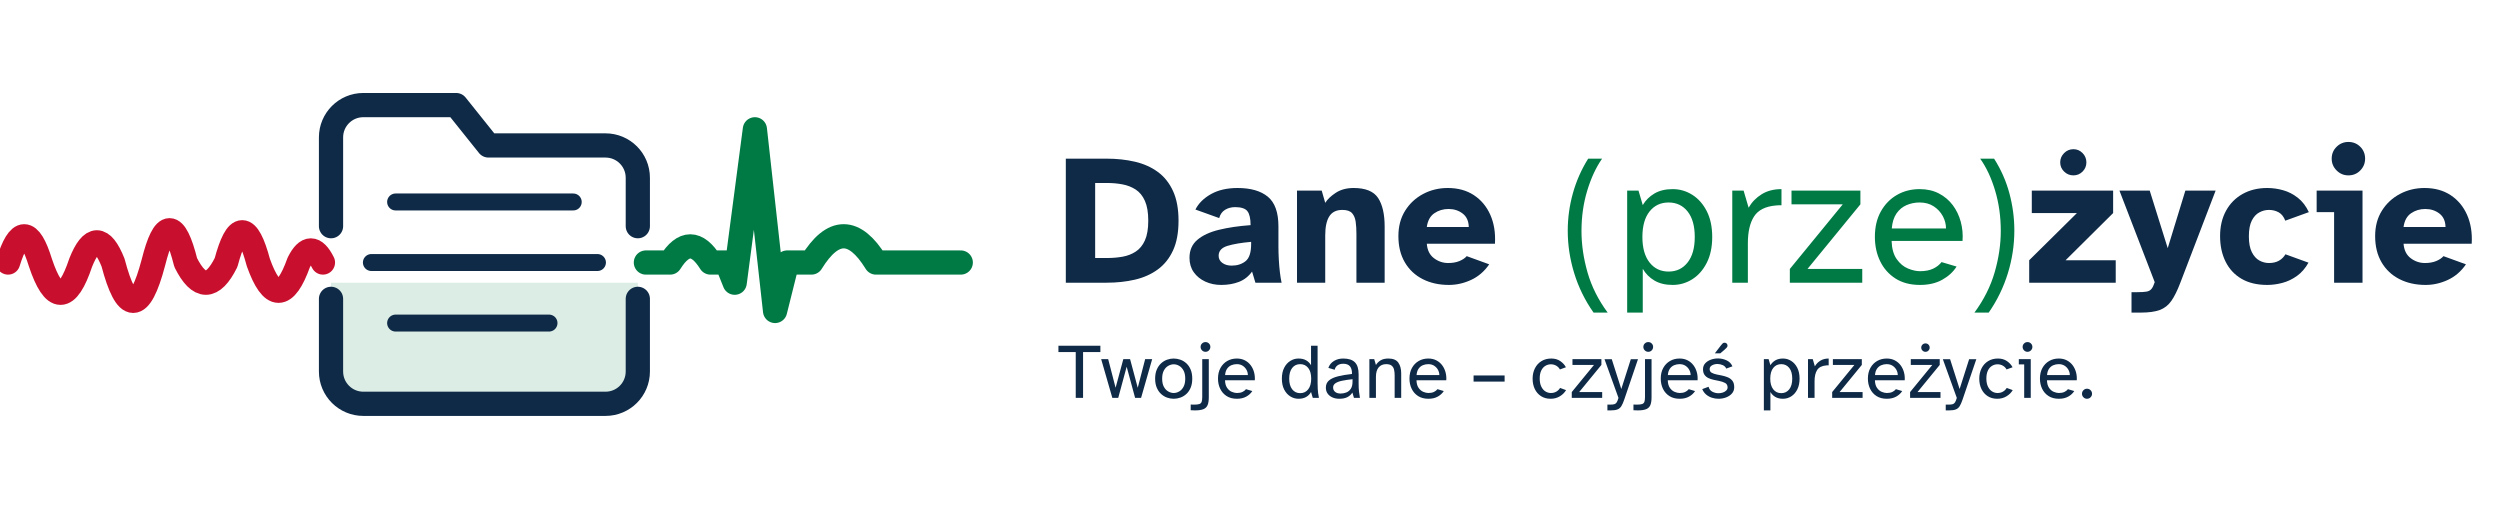
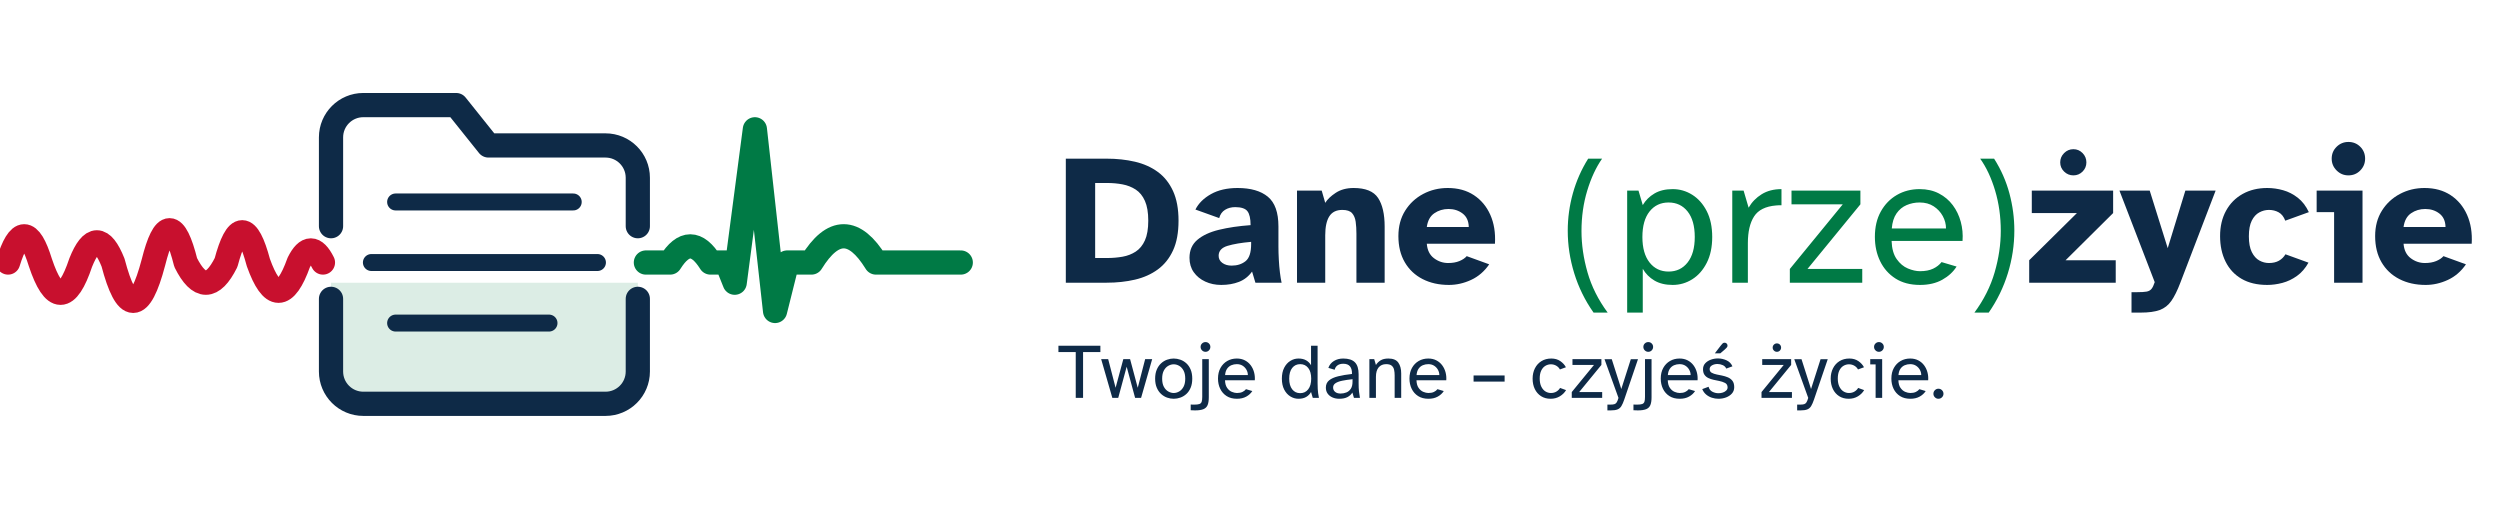
<svg xmlns="http://www.w3.org/2000/svg" viewBox="0.0 0.0 619.3 130.0" width="619" height="130" role="img" aria-labelledby="t d">
  <g fill="none" stroke-linecap="round" stroke-linejoin="round">
    <path d="M82 70 H158 V92 A8 8 0 0 1 150 100 H90 A8 8 0 0 1 82 92 Z" fill="#007A45" fill-opacity="0.14" stroke="none" />
    <path d="M82 74 V92 A8 8 0 0 0 90 100 H150 A8 8 0 0 0 158 92 V74" stroke="#0E2A47" stroke-width="6.0" />
    <path d="M158 56 V44 A8 8 0 0 0 150 36 H121 L113 26 H90 A8 8 0 0 0 82 34 V56" stroke="#0E2A47" stroke-width="6.0" />
    <path d="M98 50 H142" stroke="#0E2A47" stroke-width="4.2" stroke-linecap="round" />
    <path d="M92 65 H148" stroke="#0E2A47" stroke-width="4.2" stroke-linecap="round" />
    <path d="M98 80 H136" stroke="#0E2A47" stroke-width="4.2" stroke-linecap="round" />
    <path d="M2 65 Q6 52 10 65 Q15 80 20 65 Q24 55 28 65 Q33 84 38 65 Q42 49 46 65 Q51 75 56 65 Q60 50 64 65 Q69 79 74 65 Q77 59 80 65" stroke="#C8102E" stroke-width="6.0" />
    <path d="M160 65 H166 Q171 57 176 65 H180 L182 70 L187 32 L192 77 L195 65 H201 Q209 52 217 65 H238" stroke="#007A45" stroke-width="6.0" />
  </g>
  <path fill="#0E2A47" d="M264.024 70.0V39.272H274.144Q277.916 39.272 281.159 40.031Q284.402 40.79 286.817 42.561Q289.232 44.332 290.589 47.299Q291.946 50.266 291.946 54.636Q291.946 59.052 290.589 61.996Q289.232 64.94 286.817 66.711Q284.402 68.482 281.159 69.241Q277.916 70.0 274.144 70.0ZM271.292 63.882H274.282Q276.26 63.882 278.077 63.56Q279.894 63.238 281.343 62.295Q282.792 61.352 283.62 59.512Q284.448 57.672 284.448 54.636Q284.448 51.6 283.62 49.737Q282.792 47.874 281.343 46.931Q279.894 45.988 278.077 45.643Q276.26 45.298 274.282 45.298H271.292ZM302.526 70.552Q300.364 70.552 298.57 69.724Q296.776 68.896 295.718 67.401Q294.66 65.906 294.66 63.836Q294.66 61.03 296.615 59.374Q298.57 57.718 301.974 56.89Q305.378 56.062 309.794 55.74Q309.794 53.302 309.012 52.29Q308.23 51.278 305.976 51.278Q304.55 51.278 303.469 51.945Q302.388 52.612 302.02 53.992L296.132 51.876Q297.282 49.576 299.973 48.058Q302.664 46.54 306.574 46.54Q311.45 46.54 314.072 48.702Q316.694 50.864 316.694 56.062V61.076Q316.694 62.548 316.786 64.25Q316.878 65.952 317.062 67.47Q317.246 68.988 317.476 70.0H310.99L310.162 67.24Q308.874 69.034 306.919 69.793Q304.964 70.552 302.526 70.552ZM305.102 65.768Q307.172 65.768 308.552 64.664Q309.932 63.56 309.932 60.432V59.88Q306.298 60.202 304.09 60.869Q301.882 61.536 301.882 63.33Q301.882 64.434 302.802 65.101Q303.722 65.768 305.102 65.768ZM321.294 70.0V47.184H327.412L328.286 50.22Q329.068 48.932 330.885 47.736Q332.702 46.54 335.324 46.54Q339.74 46.54 341.373 49.001Q343.006 51.462 343.006 56.108V70.0H336.014V57.856Q336.014 56.246 335.83 54.912Q335.646 53.578 334.933 52.773Q334.22 51.968 332.518 51.968Q330.31 51.968 329.298 53.555Q328.286 55.142 328.286 58.27V70.0ZM358.922 70.552Q355.242 70.552 352.413 69.103Q349.584 67.654 347.997 64.94Q346.41 62.226 346.41 58.454Q346.41 54.82 348.089 52.152Q349.768 49.484 352.551 48.012Q355.334 46.54 358.646 46.54Q362.418 46.54 365.109 48.311Q367.8 50.082 369.18 53.187Q370.56 56.292 370.33 60.34H353.448Q353.632 62.732 355.219 63.928Q356.806 65.124 358.738 65.124Q360.348 65.124 361.521 64.641Q362.694 64.158 363.338 63.422L368.904 65.446Q367.11 68.068 364.419 69.31Q361.728 70.552 358.922 70.552ZM353.448 56.2H363.844Q363.798 53.992 362.326 52.865Q360.854 51.738 358.83 51.738Q356.852 51.738 355.311 52.796Q353.77 53.854 353.448 56.2Z" />
  <path fill="#007A45" d="M394.756 77.406Q391.582 72.898 389.972 67.677Q388.362 62.456 388.362 57.12Q388.362 52.428 389.627 47.874Q390.892 43.32 393.422 39.272H396.872Q394.618 42.492 393.192 47.184Q391.766 51.876 391.766 57.212Q391.766 62.226 393.261 67.447Q394.756 72.668 398.252 77.406ZM403.082 77.406V47.184H405.888L406.946 50.772Q408.004 48.978 409.844 47.897Q411.684 46.816 414.352 46.816Q416.974 46.816 419.205 48.219Q421.436 49.622 422.793 52.267Q424.15 54.912 424.15 58.684Q424.15 62.41 422.793 65.078Q421.436 67.746 419.205 69.149Q416.974 70.552 414.352 70.552Q411.684 70.552 409.844 69.471Q408.004 68.39 406.946 66.55V77.406ZM413.34 67.24Q416.284 67.24 418.055 64.986Q419.826 62.732 419.826 58.684Q419.826 54.59 418.055 52.359Q416.284 50.128 413.34 50.128Q410.396 50.128 408.625 52.359Q406.854 54.59 406.854 58.684Q406.854 62.732 408.625 64.986Q410.396 67.24 413.34 67.24ZM429.118 70.0V47.184H431.924L433.166 51.416Q434.362 49.346 436.409 48.081Q438.456 46.816 441.308 46.816V50.818Q440.986 50.818 440.641 50.818Q440.296 50.818 439.974 50.864Q436.064 51.186 434.523 53.578Q432.982 55.97 432.982 60.202V70.0ZM443.378 70.0V66.596L456.488 50.588H443.792V47.184H460.858V50.588L447.748 66.596H461.318V70.0ZM475.624 70.552Q472.036 70.552 469.552 68.965Q467.068 67.378 465.757 64.687Q464.446 61.996 464.446 58.638Q464.446 55.004 465.918 52.359Q467.39 49.714 469.897 48.265Q472.404 46.816 475.532 46.816Q478.246 46.816 480.316 47.897Q482.386 48.978 483.743 50.795Q485.1 52.612 485.721 54.912Q486.342 57.212 486.158 59.65H468.586Q468.678 62.502 469.851 64.158Q471.024 65.814 472.634 66.481Q474.244 67.148 475.624 67.148Q477.556 67.148 478.867 66.527Q480.178 65.906 480.96 64.894L484.686 65.998Q483.444 67.976 481.144 69.264Q478.844 70.552 475.624 70.552ZM468.632 56.568H482.064Q482.064 54.958 481.259 53.486Q480.454 52.014 479.005 51.071Q477.556 50.128 475.532 50.128Q473.83 50.128 472.312 50.772Q470.794 51.416 469.805 52.842Q468.816 54.268 468.632 56.568ZM489.102 77.406Q492.598 72.668 494.116 67.424Q495.634 62.18 495.634 57.166Q495.634 51.876 494.231 47.184Q492.828 42.492 490.528 39.272H493.978Q496.554 43.32 497.773 47.874Q498.992 52.428 498.992 57.074Q498.992 62.456 497.382 67.677Q495.772 72.898 492.644 77.406Z" />
  <path fill="#0E2A47" d="M502.672 70.0V64.434L514.494 52.75H503.316V47.184H523.464V52.75L511.688 64.434H524.108V70.0ZM513.62 43.412Q512.286 43.412 511.32 42.469Q510.354 41.526 510.354 40.192Q510.354 38.858 511.32 37.892Q512.286 36.926 513.62 36.926Q514.954 36.926 515.897 37.892Q516.84 38.858 516.84 40.192Q516.84 41.526 515.897 42.469Q514.954 43.412 513.62 43.412ZM528.018 77.406V72.346H529.398Q530.962 72.346 531.744 72.208Q532.526 72.07 532.963 71.541Q533.4 71.012 533.768 69.862L525.028 47.184H532.526L536.988 61.444L541.358 47.184H548.856L540.116 70.0Q539.012 72.898 537.885 74.508Q536.758 76.118 535.01 76.762Q533.262 77.406 530.272 77.406ZM561.644 70.552Q557.872 70.552 555.273 69.034Q552.674 67.516 551.317 64.779Q549.96 62.042 549.96 58.454Q549.96 54.866 551.432 52.175Q552.904 49.484 555.549 48.012Q558.194 46.54 561.644 46.54Q563.622 46.54 565.577 47.092Q567.532 47.644 569.211 48.955Q570.89 50.266 571.948 52.52L566.106 54.636Q565.554 53.164 564.473 52.566Q563.392 51.968 562.058 51.968Q560.816 51.968 559.666 52.589Q558.516 53.21 557.803 54.636Q557.09 56.062 557.09 58.5Q557.09 60.984 557.826 62.433Q558.562 63.882 559.689 64.503Q560.816 65.124 562.058 65.124Q563.53 65.124 564.542 64.549Q565.554 63.974 566.152 62.962L571.856 65.032Q570.706 67.102 569.004 68.321Q567.302 69.54 565.393 70.046Q563.484 70.552 561.644 70.552ZM581.746 43.412Q580.044 43.412 578.825 42.193Q577.606 40.974 577.606 39.272Q577.606 37.524 578.825 36.328Q580.044 35.132 581.746 35.132Q583.494 35.132 584.69 36.328Q585.886 37.524 585.886 39.272Q585.886 40.974 584.69 42.193Q583.494 43.412 581.746 43.412ZM578.204 70.0V52.52H573.88V47.184H585.242V70.0ZM600.882 70.552Q597.202 70.552 594.373 69.103Q591.544 67.654 589.957 64.94Q588.37 62.226 588.37 58.454Q588.37 54.82 590.049 52.152Q591.728 49.484 594.511 48.012Q597.294 46.54 600.606 46.54Q604.378 46.54 607.069 48.311Q609.76 50.082 611.14 53.187Q612.52 56.292 612.29 60.34H595.408Q595.592 62.732 597.179 63.928Q598.766 65.124 600.698 65.124Q602.308 65.124 603.481 64.641Q604.654 64.158 605.298 63.422L610.864 65.446Q609.07 68.068 606.379 69.31Q603.688 70.552 600.882 70.552ZM595.408 56.2H605.804Q605.758 53.992 604.286 52.865Q602.814 51.738 600.79 51.738Q598.812 51.738 597.271 52.796Q595.73 53.854 595.408 56.2Z" />
-   <path fill="#0E2A47" d="M266.482 98.52V87.179H262.193V85.614H272.587V87.179H268.298V98.52ZM275.543 98.52 272.781 88.937H274.519L276.355 96.028L278.267 88.937H279.948L281.842 96.028L283.677 88.937H285.416L282.672 98.52H281.185L279.098 90.811L277.012 98.52ZM290.748 98.752Q289.917 98.752 289.106 98.462Q288.295 98.172 287.628 97.564Q286.961 96.955 286.556 96.008Q286.15 95.062 286.15 93.767Q286.15 92.473 286.556 91.526Q286.961 90.579 287.628 89.971Q288.295 89.362 289.106 89.073Q289.917 88.783 290.748 88.783Q291.579 88.783 292.4 89.073Q293.221 89.362 293.888 89.971Q294.554 90.579 294.95 91.526Q295.346 92.473 295.346 93.767Q295.346 95.062 294.95 96.008Q294.554 96.955 293.888 97.564Q293.221 98.172 292.4 98.462Q291.579 98.752 290.748 98.752ZM290.748 97.322Q291.444 97.322 292.101 96.945Q292.757 96.569 293.182 95.786Q293.608 95.004 293.608 93.767Q293.608 92.531 293.182 91.748Q292.757 90.966 292.101 90.589Q291.444 90.212 290.748 90.212Q290.072 90.212 289.405 90.589Q288.739 90.966 288.314 91.748Q287.889 92.531 287.889 93.767Q287.889 95.004 288.314 95.786Q288.739 96.569 289.405 96.945Q290.072 97.322 290.748 97.322ZM298.631 87.121Q298.128 87.121 297.771 86.764Q297.414 86.406 297.414 85.904Q297.414 85.402 297.771 85.054Q298.128 84.706 298.631 84.706Q299.133 84.706 299.481 85.054Q299.829 85.402 299.829 85.904Q299.829 86.406 299.481 86.764Q299.133 87.121 298.631 87.121ZM296.023 101.631 294.96 101.592V100.182L295.868 100.201Q296.679 100.201 297.104 100.056Q297.529 99.911 297.674 99.505Q297.819 99.1 297.819 98.288V88.937H299.442V98.385Q299.442 99.621 299.143 100.326Q298.843 101.032 298.099 101.331Q297.356 101.631 296.023 101.631ZM306.417 98.752Q304.91 98.752 303.866 98.085Q302.823 97.419 302.273 96.289Q301.722 95.158 301.722 93.748Q301.722 92.222 302.34 91.111Q302.958 90 304.011 89.391Q305.064 88.783 306.378 88.783Q307.518 88.783 308.387 89.237Q309.257 89.691 309.827 90.454Q310.397 91.217 310.657 92.183Q310.918 93.149 310.841 94.173H303.461Q303.499 95.371 303.992 96.066Q304.485 96.762 305.161 97.042Q305.837 97.322 306.417 97.322Q307.228 97.322 307.779 97.061Q308.329 96.801 308.658 96.375L310.223 96.839Q309.701 97.67 308.735 98.211Q307.769 98.752 306.417 98.752ZM303.48 92.879H309.121Q309.121 92.202 308.783 91.584Q308.445 90.966 307.837 90.57Q307.228 90.174 306.378 90.174Q305.663 90.174 305.026 90.444Q304.388 90.715 303.973 91.314Q303.557 91.913 303.48 92.879ZM321.66 98.752Q320.578 98.752 319.632 98.163Q318.685 97.573 318.115 96.462Q317.545 95.352 317.545 93.767Q317.545 92.183 318.115 91.072Q318.685 89.961 319.632 89.372Q320.578 88.783 321.66 88.783Q322.8 88.783 323.573 89.237Q324.346 89.691 324.771 90.444V85.614H326.394V94.907Q326.394 95.39 326.432 96.327Q326.471 97.264 326.722 98.52H325.196L324.771 97.071Q324.346 97.844 323.573 98.298Q322.8 98.752 321.66 98.752ZM322.085 97.361Q323.322 97.361 324.065 96.414Q324.809 95.467 324.809 93.767Q324.809 92.048 324.065 91.111Q323.322 90.174 322.085 90.174Q320.849 90.174 320.105 91.111Q319.361 92.048 319.361 93.767Q319.361 95.467 320.105 96.414Q320.849 97.361 322.085 97.361ZM331.745 98.752Q330.837 98.752 330.084 98.423Q329.33 98.095 328.886 97.477Q328.441 96.858 328.441 95.989Q328.441 94.849 329.243 94.192Q330.045 93.535 331.504 93.178Q332.962 92.821 334.914 92.608Q334.952 91.391 334.431 90.734Q333.909 90.077 332.75 90.077Q331.88 90.077 331.33 90.473Q330.779 90.869 330.625 91.565L329.06 91.101Q329.446 90 330.441 89.391Q331.436 88.783 332.731 88.783Q334.72 88.783 335.638 89.72Q336.556 90.657 336.556 92.666V94.907Q336.556 96.105 336.652 96.974Q336.749 97.844 336.884 98.52H335.397L335.01 97.206Q334.585 97.921 333.793 98.336Q333.001 98.752 331.745 98.752ZM332.093 97.457Q332.846 97.457 333.523 97.187Q334.199 96.916 334.624 96.269Q335.049 95.622 335.049 94.501V93.903Q333.581 94.057 332.499 94.279Q331.417 94.501 330.827 94.898Q330.238 95.294 330.238 95.95Q330.238 96.627 330.731 97.042Q331.224 97.457 332.093 97.457ZM339.222 98.52V88.937H340.42L340.845 90.386Q341.251 89.71 341.985 89.246Q342.719 88.783 343.936 88.783Q345.675 88.783 346.39 89.797Q347.105 90.811 347.105 92.454V98.52H345.482V92.937Q345.482 92.202 345.346 91.574Q345.211 90.947 344.757 90.56Q344.303 90.174 343.376 90.174Q342.197 90.174 341.521 90.976Q340.845 91.777 340.845 93.323V98.52ZM353.847 98.752Q352.34 98.752 351.297 98.085Q350.254 97.419 349.703 96.289Q349.153 95.158 349.153 93.748Q349.153 92.222 349.771 91.111Q350.389 90 351.442 89.391Q352.495 88.783 353.809 88.783Q354.949 88.783 355.818 89.237Q356.687 89.691 357.257 90.454Q357.827 91.217 358.088 92.183Q358.349 93.149 358.272 94.173H350.891Q350.93 95.371 351.423 96.066Q351.915 96.762 352.591 97.042Q353.268 97.322 353.847 97.322Q354.659 97.322 355.209 97.061Q355.76 96.801 356.088 96.375L357.653 96.839Q357.132 97.67 356.166 98.211Q355.2 98.752 353.847 98.752ZM350.911 92.879H356.552Q356.552 92.202 356.214 91.584Q355.876 90.966 355.267 90.57Q354.659 90.174 353.809 90.174Q353.094 90.174 352.456 90.444Q351.819 90.715 351.403 91.314Q350.988 91.913 350.911 92.879ZM365.034 94.501V92.975H372.723V94.501ZM384.122 98.752Q382.75 98.752 381.745 98.105Q380.741 97.457 380.2 96.337Q379.659 95.216 379.659 93.767Q379.659 92.338 380.229 91.207Q380.799 90.077 381.842 89.43Q382.885 88.783 384.296 88.783Q385.59 88.783 386.517 89.42Q387.445 90.058 387.908 90.947L386.421 91.488Q386.112 90.908 385.513 90.56Q384.914 90.212 384.18 90.212Q383.465 90.212 382.827 90.589Q382.19 90.966 381.803 91.748Q381.417 92.531 381.417 93.748Q381.417 94.946 381.813 95.748Q382.209 96.549 382.837 96.936Q383.465 97.322 384.18 97.322Q384.972 97.322 385.561 96.965Q386.15 96.607 386.459 96.066L387.947 96.607Q387.406 97.535 386.401 98.143Q385.397 98.752 384.122 98.752ZM389.357 98.52V97.09L394.864 90.367H389.531V88.937H396.699V90.367L391.193 97.09H396.892V98.52ZM398.187 101.631V100.201H398.844Q399.539 100.201 399.906 100.095Q400.273 99.988 400.495 99.631Q400.718 99.273 400.93 98.539L397.472 88.957H399.269L401.626 96.337L403.983 88.957H405.76L402.36 98.945Q402.012 99.969 401.655 100.558Q401.297 101.148 400.698 101.389Q400.099 101.631 399.017 101.631ZM408.31 87.121Q407.808 87.121 407.451 86.764Q407.093 86.406 407.093 85.904Q407.093 85.402 407.451 85.054Q407.808 84.706 408.31 84.706Q408.813 84.706 409.16 85.054Q409.508 85.402 409.508 85.904Q409.508 86.406 409.16 86.764Q408.813 87.121 408.31 87.121ZM405.702 101.631 404.64 101.592V100.182L405.548 100.201Q406.359 100.201 406.784 100.056Q407.209 99.911 407.354 99.505Q407.499 99.1 407.499 98.288V88.937H409.122V98.385Q409.122 99.621 408.822 100.326Q408.523 101.032 407.779 101.331Q407.035 101.631 405.702 101.631ZM416.096 98.752Q414.589 98.752 413.546 98.085Q412.503 97.419 411.952 96.289Q411.402 95.158 411.402 93.748Q411.402 92.222 412.02 91.111Q412.638 90 413.691 89.391Q414.744 88.783 416.058 88.783Q417.198 88.783 418.067 89.237Q418.936 89.691 419.506 90.454Q420.076 91.217 420.337 92.183Q420.598 93.149 420.521 94.173H413.14Q413.179 95.371 413.672 96.066Q414.164 96.762 414.841 97.042Q415.517 97.322 416.096 97.322Q416.908 97.322 417.458 97.061Q418.009 96.801 418.337 96.375L419.902 96.839Q419.381 97.67 418.415 98.211Q417.449 98.752 416.096 98.752ZM413.16 92.879H418.801Q418.801 92.202 418.463 91.584Q418.125 90.966 417.516 90.57Q416.908 90.174 416.058 90.174Q415.343 90.174 414.705 90.444Q414.068 90.715 413.652 91.314Q413.237 91.913 413.16 92.879ZM425.698 98.752Q424.868 98.752 424.066 98.491Q423.264 98.23 422.636 97.699Q422.008 97.168 421.68 96.356L423.245 95.777Q423.457 96.627 424.182 97.003Q424.906 97.38 425.698 97.38Q426.278 97.38 426.79 97.206Q427.302 97.032 427.63 96.704Q427.959 96.375 427.959 95.95Q427.959 95.158 427.331 94.83Q426.703 94.501 425.834 94.328L424.501 94.057Q423.805 93.903 423.206 93.622Q422.607 93.342 422.24 92.821Q421.873 92.299 421.873 91.43Q421.873 90.56 422.414 89.971Q422.955 89.382 423.795 89.073Q424.636 88.763 425.563 88.763Q426.703 88.763 427.717 89.237Q428.732 89.71 429.157 90.715L427.63 91.275Q427.379 90.695 426.751 90.415Q426.123 90.135 425.447 90.135Q424.713 90.135 424.114 90.464Q423.515 90.792 423.515 91.41Q423.515 92.028 424.027 92.309Q424.539 92.589 425.293 92.743L426.548 92.994Q427.321 93.149 428.017 93.439Q428.712 93.729 429.157 94.299Q429.601 94.869 429.601 95.892Q429.601 96.801 429.041 97.438Q428.48 98.076 427.592 98.414Q426.703 98.752 425.698 98.752ZM424.81 87.488Q424.868 87.411 425.109 87.092Q425.351 86.773 425.66 86.368Q425.969 85.962 426.249 85.605Q426.529 85.247 426.664 85.112Q426.858 84.861 427.205 84.861Q427.514 84.861 427.727 85.064Q427.939 85.266 427.939 85.595Q427.939 85.73 427.891 85.856Q427.843 85.981 427.688 86.136Q427.553 86.29 427.205 86.6Q426.858 86.909 426.539 87.169Q426.22 87.43 426.162 87.488ZM436.943 101.631V88.937H438.121L438.565 90.444Q439.01 89.691 439.783 89.237Q440.555 88.783 441.676 88.783Q442.777 88.783 443.714 89.372Q444.651 89.961 445.221 91.072Q445.791 92.183 445.791 93.767Q445.791 95.332 445.221 96.453Q444.651 97.573 443.714 98.163Q442.777 98.752 441.676 98.752Q440.555 98.752 439.783 98.298Q439.01 97.844 438.565 97.071V101.631ZM441.251 97.361Q442.487 97.361 443.231 96.414Q443.975 95.467 443.975 93.767Q443.975 92.048 443.231 91.111Q442.487 90.174 441.251 90.174Q440.014 90.174 439.271 91.111Q438.527 92.048 438.527 93.767Q438.527 95.467 439.271 96.414Q440.014 97.361 441.251 97.361ZM447.878 98.52V88.937H449.056L449.578 90.715Q450.08 89.845 450.94 89.314Q451.8 88.783 452.998 88.783V90.464Q452.862 90.464 452.717 90.464Q452.572 90.464 452.437 90.483Q450.795 90.618 450.148 91.623Q449.501 92.627 449.501 94.405V98.52ZM453.867 98.52V97.09L459.373 90.367H454.041V88.937H461.209V90.367L455.702 97.09H461.402V98.52ZM467.41 98.752Q465.903 98.752 464.86 98.085Q463.817 97.419 463.266 96.289Q462.715 95.158 462.715 93.748Q462.715 92.222 463.334 91.111Q463.952 90 465.005 89.391Q466.058 88.783 467.372 88.783Q468.511 88.783 469.381 89.237Q470.25 89.691 470.82 90.454Q471.39 91.217 471.651 92.183Q471.912 93.149 471.835 94.173H464.454Q464.493 95.371 464.986 96.066Q465.478 96.762 466.154 97.042Q466.831 97.322 467.41 97.322Q468.222 97.322 468.772 97.061Q469.323 96.801 469.651 96.375L471.216 96.839Q470.695 97.67 469.729 98.211Q468.763 98.752 467.41 98.752ZM464.474 92.879H470.115Q470.115 92.202 469.777 91.584Q469.439 90.966 468.83 90.57Q468.222 90.174 467.372 90.174Q466.657 90.174 466.019 90.444Q465.382 90.715 464.966 91.314Q464.551 91.913 464.474 92.879ZM473.168 98.52V97.09L478.674 90.367H473.341V88.937H480.509V90.367L475.003 97.09H480.702V98.52ZM476.974 87.121Q476.549 87.121 476.239 86.812Q475.93 86.503 475.93 86.078Q475.93 85.634 476.239 85.334Q476.549 85.035 476.974 85.035Q477.418 85.035 477.717 85.334Q478.017 85.634 478.017 86.078Q478.017 86.503 477.717 86.812Q477.418 87.121 476.974 87.121ZM481.997 101.631V100.201H482.654Q483.349 100.201 483.716 100.095Q484.083 99.988 484.306 99.631Q484.528 99.273 484.74 98.539L481.282 88.957H483.079L485.436 96.337L487.793 88.957H489.57L486.17 98.945Q485.822 99.969 485.465 100.558Q485.107 101.148 484.508 101.389Q483.91 101.631 482.828 101.631ZM494.767 98.752Q493.396 98.752 492.391 98.105Q491.386 97.457 490.845 96.337Q490.304 95.216 490.304 93.767Q490.304 92.338 490.874 91.207Q491.444 90.077 492.488 89.43Q493.531 88.783 494.941 88.783Q496.236 88.783 497.163 89.42Q498.09 90.058 498.554 90.947L497.066 91.488Q496.757 90.908 496.158 90.56Q495.559 90.212 494.825 90.212Q494.11 90.212 493.473 90.589Q492.835 90.966 492.449 91.748Q492.063 92.531 492.063 93.748Q492.063 94.946 492.459 95.748Q492.855 96.549 493.483 96.936Q494.11 97.322 494.825 97.322Q495.617 97.322 496.207 96.965Q496.796 96.607 497.105 96.066L498.593 96.607Q498.052 97.535 497.047 98.143Q496.042 98.752 494.767 98.752ZM502.244 87.121Q501.761 87.121 501.404 86.764Q501.046 86.406 501.046 85.904Q501.046 85.402 501.404 85.054Q501.761 84.706 502.244 84.706Q502.747 84.706 503.104 85.054Q503.461 85.402 503.461 85.904Q503.461 86.406 503.104 86.764Q502.747 87.121 502.244 87.121ZM501.433 98.52V90.232H500.1V88.937H503.056V98.52ZM510.03 98.752Q508.523 98.752 507.48 98.085Q506.437 97.419 505.886 96.289Q505.335 95.158 505.335 93.748Q505.335 92.222 505.954 91.111Q506.572 90 507.625 89.391Q508.678 88.783 509.992 88.783Q511.131 88.783 512.001 89.237Q512.87 89.691 513.44 90.454Q514.01 91.217 514.271 92.183Q514.532 93.149 514.454 94.173H507.074Q507.113 95.371 507.606 96.066Q508.098 96.762 508.774 97.042Q509.451 97.322 510.03 97.322Q510.842 97.322 511.392 97.061Q511.943 96.801 512.271 96.375L513.836 96.839Q513.315 97.67 512.349 98.211Q511.383 98.752 510.03 98.752ZM507.094 92.879H512.735Q512.735 92.202 512.397 91.584Q512.059 90.966 511.45 90.57Q510.842 90.174 509.992 90.174Q509.277 90.174 508.639 90.444Q508.002 90.715 507.586 91.314Q507.171 91.913 507.094 92.879ZM516.985 98.752Q516.483 98.752 516.116 98.385Q515.749 98.018 515.749 97.515Q515.749 96.994 516.116 96.627Q516.483 96.26 516.985 96.26Q517.507 96.26 517.874 96.627Q518.241 96.994 518.241 97.515Q518.241 98.018 517.874 98.385Q517.507 98.752 516.985 98.752Z" />
+   <path fill="#0E2A47" d="M266.482 98.52V87.179H262.193V85.614H272.587V87.179H268.298V98.52ZM275.543 98.52 272.781 88.937H274.519L276.355 96.028L278.267 88.937H279.948L281.842 96.028L283.677 88.937H285.416L282.672 98.52H281.185L279.098 90.811L277.012 98.52ZM290.748 98.752Q289.917 98.752 289.106 98.462Q288.295 98.172 287.628 97.564Q286.961 96.955 286.556 96.008Q286.15 95.062 286.15 93.767Q286.15 92.473 286.556 91.526Q286.961 90.579 287.628 89.971Q288.295 89.362 289.106 89.073Q289.917 88.783 290.748 88.783Q291.579 88.783 292.4 89.073Q293.221 89.362 293.888 89.971Q294.554 90.579 294.95 91.526Q295.346 92.473 295.346 93.767Q295.346 95.062 294.95 96.008Q294.554 96.955 293.888 97.564Q293.221 98.172 292.4 98.462Q291.579 98.752 290.748 98.752ZM290.748 97.322Q291.444 97.322 292.101 96.945Q292.757 96.569 293.182 95.786Q293.608 95.004 293.608 93.767Q293.608 92.531 293.182 91.748Q292.757 90.966 292.101 90.589Q291.444 90.212 290.748 90.212Q290.072 90.212 289.405 90.589Q288.739 90.966 288.314 91.748Q287.889 92.531 287.889 93.767Q287.889 95.004 288.314 95.786Q288.739 96.569 289.405 96.945Q290.072 97.322 290.748 97.322ZM298.631 87.121Q298.128 87.121 297.771 86.764Q297.414 86.406 297.414 85.904Q297.414 85.402 297.771 85.054Q298.128 84.706 298.631 84.706Q299.133 84.706 299.481 85.054Q299.829 85.402 299.829 85.904Q299.829 86.406 299.481 86.764Q299.133 87.121 298.631 87.121ZM296.023 101.631 294.96 101.592V100.182L295.868 100.201Q296.679 100.201 297.104 100.056Q297.529 99.911 297.674 99.505Q297.819 99.1 297.819 98.288V88.937H299.442V98.385Q299.442 99.621 299.143 100.326Q298.843 101.032 298.099 101.331Q297.356 101.631 296.023 101.631ZM306.417 98.752Q304.91 98.752 303.866 98.085Q302.823 97.419 302.273 96.289Q301.722 95.158 301.722 93.748Q301.722 92.222 302.34 91.111Q302.958 90 304.011 89.391Q305.064 88.783 306.378 88.783Q307.518 88.783 308.387 89.237Q309.257 89.691 309.827 90.454Q310.397 91.217 310.657 92.183Q310.918 93.149 310.841 94.173H303.461Q303.499 95.371 303.992 96.066Q304.485 96.762 305.161 97.042Q305.837 97.322 306.417 97.322Q307.228 97.322 307.779 97.061Q308.329 96.801 308.658 96.375L310.223 96.839Q309.701 97.67 308.735 98.211Q307.769 98.752 306.417 98.752ZM303.48 92.879H309.121Q309.121 92.202 308.783 91.584Q308.445 90.966 307.837 90.57Q307.228 90.174 306.378 90.174Q305.663 90.174 305.026 90.444Q304.388 90.715 303.973 91.314Q303.557 91.913 303.48 92.879ZM321.66 98.752Q320.578 98.752 319.632 98.163Q318.685 97.573 318.115 96.462Q317.545 95.352 317.545 93.767Q317.545 92.183 318.115 91.072Q318.685 89.961 319.632 89.372Q320.578 88.783 321.66 88.783Q322.8 88.783 323.573 89.237Q324.346 89.691 324.771 90.444V85.614H326.394V94.907Q326.394 95.39 326.432 96.327Q326.471 97.264 326.722 98.52H325.196L324.771 97.071Q324.346 97.844 323.573 98.298Q322.8 98.752 321.66 98.752ZM322.085 97.361Q323.322 97.361 324.065 96.414Q324.809 95.467 324.809 93.767Q324.809 92.048 324.065 91.111Q323.322 90.174 322.085 90.174Q320.849 90.174 320.105 91.111Q319.361 92.048 319.361 93.767Q319.361 95.467 320.105 96.414Q320.849 97.361 322.085 97.361ZM331.745 98.752Q330.837 98.752 330.084 98.423Q329.33 98.095 328.886 97.477Q328.441 96.858 328.441 95.989Q328.441 94.849 329.243 94.192Q330.045 93.535 331.504 93.178Q332.962 92.821 334.914 92.608Q334.952 91.391 334.431 90.734Q333.909 90.077 332.75 90.077Q331.88 90.077 331.33 90.473Q330.779 90.869 330.625 91.565L329.06 91.101Q329.446 90 330.441 89.391Q331.436 88.783 332.731 88.783Q334.72 88.783 335.638 89.72Q336.556 90.657 336.556 92.666V94.907Q336.556 96.105 336.652 96.974Q336.749 97.844 336.884 98.52H335.397L335.01 97.206Q334.585 97.921 333.793 98.336Q333.001 98.752 331.745 98.752ZM332.093 97.457Q332.846 97.457 333.523 97.187Q334.199 96.916 334.624 96.269Q335.049 95.622 335.049 94.501V93.903Q333.581 94.057 332.499 94.279Q331.417 94.501 330.827 94.898Q330.238 95.294 330.238 95.95Q330.238 96.627 330.731 97.042Q331.224 97.457 332.093 97.457ZM339.222 98.52V88.937H340.42L340.845 90.386Q341.251 89.71 341.985 89.246Q342.719 88.783 343.936 88.783Q345.675 88.783 346.39 89.797Q347.105 90.811 347.105 92.454V98.52H345.482V92.937Q345.482 92.202 345.346 91.574Q345.211 90.947 344.757 90.56Q344.303 90.174 343.376 90.174Q342.197 90.174 341.521 90.976Q340.845 91.777 340.845 93.323V98.52ZM353.847 98.752Q352.34 98.752 351.297 98.085Q350.254 97.419 349.703 96.289Q349.153 95.158 349.153 93.748Q349.153 92.222 349.771 91.111Q350.389 90 351.442 89.391Q352.495 88.783 353.809 88.783Q354.949 88.783 355.818 89.237Q356.687 89.691 357.257 90.454Q357.827 91.217 358.088 92.183Q358.349 93.149 358.272 94.173H350.891Q350.93 95.371 351.423 96.066Q351.915 96.762 352.591 97.042Q353.268 97.322 353.847 97.322Q354.659 97.322 355.209 97.061Q355.76 96.801 356.088 96.375L357.653 96.839Q357.132 97.67 356.166 98.211Q355.2 98.752 353.847 98.752ZM350.911 92.879H356.552Q356.552 92.202 356.214 91.584Q355.876 90.966 355.267 90.57Q354.659 90.174 353.809 90.174Q353.094 90.174 352.456 90.444Q351.819 90.715 351.403 91.314Q350.988 91.913 350.911 92.879ZM365.034 94.501V92.975H372.723V94.501ZM384.122 98.752Q382.75 98.752 381.745 98.105Q380.741 97.457 380.2 96.337Q379.659 95.216 379.659 93.767Q379.659 92.338 380.229 91.207Q380.799 90.077 381.842 89.43Q382.885 88.783 384.296 88.783Q385.59 88.783 386.517 89.42Q387.445 90.058 387.908 90.947L386.421 91.488Q386.112 90.908 385.513 90.56Q384.914 90.212 384.18 90.212Q383.465 90.212 382.827 90.589Q382.19 90.966 381.803 91.748Q381.417 92.531 381.417 93.748Q381.417 94.946 381.813 95.748Q382.209 96.549 382.837 96.936Q383.465 97.322 384.18 97.322Q384.972 97.322 385.561 96.965Q386.15 96.607 386.459 96.066L387.947 96.607Q387.406 97.535 386.401 98.143Q385.397 98.752 384.122 98.752ZM389.357 98.52V97.09L394.864 90.367H389.531V88.937H396.699V90.367L391.193 97.09H396.892V98.52ZM398.187 101.631V100.201H398.844Q399.539 100.201 399.906 100.095Q400.273 99.988 400.495 99.631Q400.718 99.273 400.93 98.539L397.472 88.957H399.269L401.626 96.337L403.983 88.957H405.76L402.36 98.945Q402.012 99.969 401.655 100.558Q401.297 101.148 400.698 101.389Q400.099 101.631 399.017 101.631ZM408.31 87.121Q407.808 87.121 407.451 86.764Q407.093 86.406 407.093 85.904Q407.093 85.402 407.451 85.054Q407.808 84.706 408.31 84.706Q408.813 84.706 409.16 85.054Q409.508 85.402 409.508 85.904Q409.508 86.406 409.16 86.764Q408.813 87.121 408.31 87.121ZM405.702 101.631 404.64 101.592V100.182L405.548 100.201Q406.359 100.201 406.784 100.056Q407.209 99.911 407.354 99.505Q407.499 99.1 407.499 98.288V88.937H409.122V98.385Q409.122 99.621 408.822 100.326Q408.523 101.032 407.779 101.331Q407.035 101.631 405.702 101.631ZM416.096 98.752Q414.589 98.752 413.546 98.085Q412.503 97.419 411.952 96.289Q411.402 95.158 411.402 93.748Q411.402 92.222 412.02 91.111Q412.638 90 413.691 89.391Q414.744 88.783 416.058 88.783Q417.198 88.783 418.067 89.237Q418.936 89.691 419.506 90.454Q420.076 91.217 420.337 92.183Q420.598 93.149 420.521 94.173H413.14Q413.179 95.371 413.672 96.066Q414.164 96.762 414.841 97.042Q415.517 97.322 416.096 97.322Q416.908 97.322 417.458 97.061Q418.009 96.801 418.337 96.375L419.902 96.839Q419.381 97.67 418.415 98.211Q417.449 98.752 416.096 98.752ZM413.16 92.879H418.801Q418.801 92.202 418.463 91.584Q418.125 90.966 417.516 90.57Q416.908 90.174 416.058 90.174Q415.343 90.174 414.705 90.444Q414.068 90.715 413.652 91.314Q413.237 91.913 413.16 92.879ZM425.698 98.752Q424.868 98.752 424.066 98.491Q423.264 98.23 422.636 97.699Q422.008 97.168 421.68 96.356L423.245 95.777Q423.457 96.627 424.182 97.003Q424.906 97.38 425.698 97.38Q426.278 97.38 426.79 97.206Q427.302 97.032 427.63 96.704Q427.959 96.375 427.959 95.95Q427.959 95.158 427.331 94.83Q426.703 94.501 425.834 94.328L424.501 94.057Q423.805 93.903 423.206 93.622Q422.607 93.342 422.24 92.821Q421.873 92.299 421.873 91.43Q421.873 90.56 422.414 89.971Q422.955 89.382 423.795 89.073Q424.636 88.763 425.563 88.763Q426.703 88.763 427.717 89.237Q428.732 89.71 429.157 90.715L427.63 91.275Q427.379 90.695 426.751 90.415Q426.123 90.135 425.447 90.135Q424.713 90.135 424.114 90.464Q423.515 90.792 423.515 91.41Q423.515 92.028 424.027 92.309Q424.539 92.589 425.293 92.743L426.548 92.994Q427.321 93.149 428.017 93.439Q428.712 93.729 429.157 94.299Q429.601 94.869 429.601 95.892Q429.601 96.801 429.041 97.438Q428.48 98.076 427.592 98.414Q426.703 98.752 425.698 98.752ZM424.81 87.488Q424.868 87.411 425.109 87.092Q425.351 86.773 425.66 86.368Q425.969 85.962 426.249 85.605Q426.529 85.247 426.664 85.112Q426.858 84.861 427.205 84.861Q427.514 84.861 427.727 85.064Q427.939 85.266 427.939 85.595Q427.939 85.73 427.891 85.856Q427.843 85.981 427.688 86.136Q427.553 86.29 427.205 86.6Q426.858 86.909 426.539 87.169Q426.22 87.43 426.162 87.488ZM436.363 98.52V97.09L441.869 90.367H436.537V88.937H443.705V90.367L438.198 97.09H443.898V98.52ZM440.169 87.121Q439.744 87.121 439.435 86.812Q439.126 86.503 439.126 86.078Q439.126 85.634 439.435 85.334Q439.744 85.035 440.169 85.035Q440.613 85.035 440.913 85.334Q441.212 85.634 441.212 86.078Q441.212 86.503 440.913 86.812Q440.613 87.121 440.169 87.121ZM445.192 101.631V100.201H445.849Q446.545 100.201 446.912 100.095Q447.279 99.988 447.501 99.631Q447.723 99.273 447.936 98.539L444.477 88.957H446.274L448.631 96.337L450.988 88.957H452.766L449.365 98.945Q449.018 99.969 448.66 100.558Q448.303 101.148 447.704 101.389Q447.105 101.631 446.023 101.631ZM457.963 98.752Q456.591 98.752 455.586 98.105Q454.582 97.457 454.041 96.337Q453.5 95.216 453.5 93.767Q453.5 92.338 454.07 91.207Q454.64 90.077 455.683 89.43Q456.726 88.783 458.137 88.783Q459.431 88.783 460.358 89.42Q461.286 90.058 461.749 90.947L460.262 91.488Q459.953 90.908 459.354 90.56Q458.755 90.212 458.021 90.212Q457.306 90.212 456.668 90.589Q456.031 90.966 455.644 91.748Q455.258 92.531 455.258 93.748Q455.258 94.946 455.654 95.748Q456.05 96.549 456.678 96.936Q457.306 97.322 458.021 97.322Q458.813 97.322 459.402 96.965Q459.991 96.607 460.3 96.066L461.788 96.607Q461.247 97.535 460.243 98.143Q459.238 98.752 457.963 98.752ZM465.44 87.121Q464.957 87.121 464.599 86.764Q464.242 86.406 464.242 85.904Q464.242 85.402 464.599 85.054Q464.957 84.706 465.44 84.706Q465.942 84.706 466.299 85.054Q466.657 85.402 466.657 85.904Q466.657 86.406 466.299 86.764Q465.942 87.121 465.44 87.121ZM464.628 98.52V90.232H463.295V88.937H466.251V98.52ZM473.226 98.752Q471.719 98.752 470.675 98.085Q469.632 97.419 469.081 96.289Q468.531 95.158 468.531 93.748Q468.531 92.222 469.149 91.111Q469.767 90 470.82 89.391Q471.873 88.783 473.187 88.783Q474.327 88.783 475.196 89.237Q476.066 89.691 476.636 90.454Q477.205 91.217 477.466 92.183Q477.727 93.149 477.65 94.173H470.27Q470.308 95.371 470.801 96.066Q471.294 96.762 471.97 97.042Q472.646 97.322 473.226 97.322Q474.037 97.322 474.588 97.061Q475.138 96.801 475.467 96.375L477.032 96.839Q476.51 97.67 475.544 98.211Q474.578 98.752 473.226 98.752ZM470.289 92.879H475.93Q475.93 92.202 475.592 91.584Q475.254 90.966 474.646 90.57Q474.037 90.174 473.187 90.174Q472.472 90.174 471.835 90.444Q471.197 90.715 470.782 91.314Q470.366 91.913 470.289 92.879ZM480.181 98.752Q479.678 98.752 479.311 98.385Q478.944 98.018 478.944 97.515Q478.944 96.994 479.311 96.627Q479.678 96.26 480.181 96.26Q480.702 96.26 481.069 96.627Q481.437 96.994 481.437 97.515Q481.437 98.018 481.069 98.385Q480.702 98.752 480.181 98.752Z" />
</svg>
